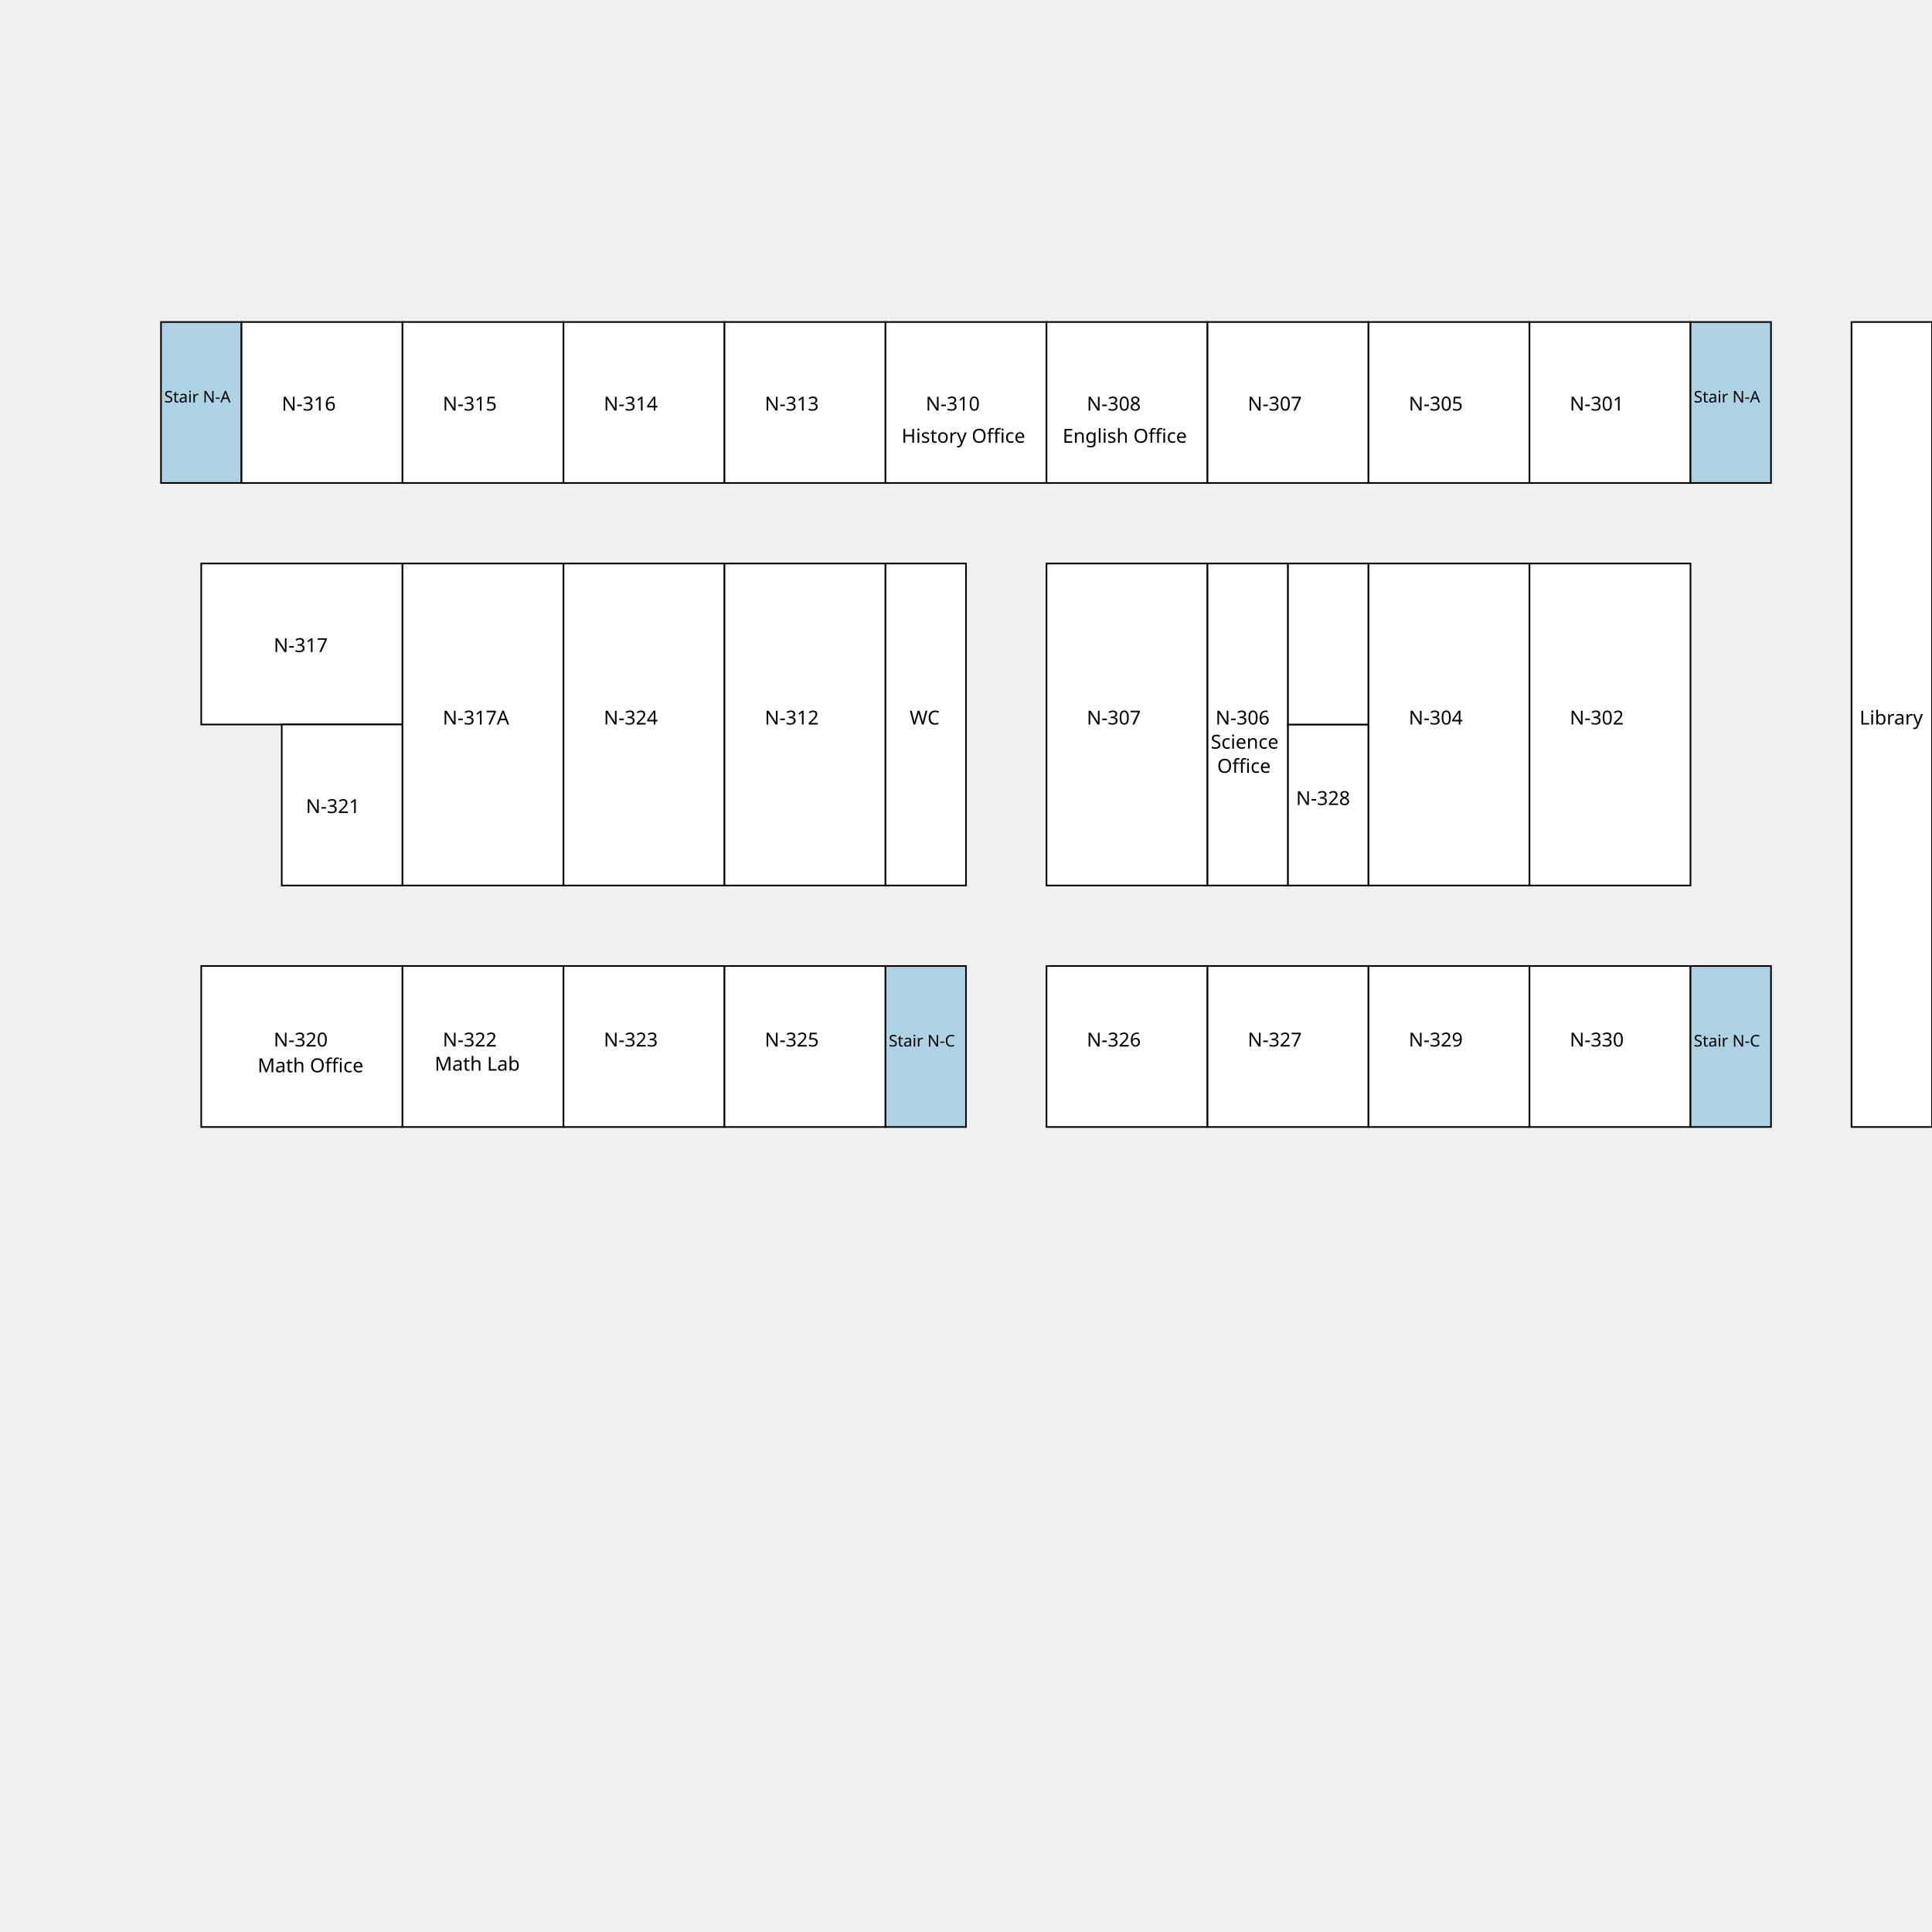
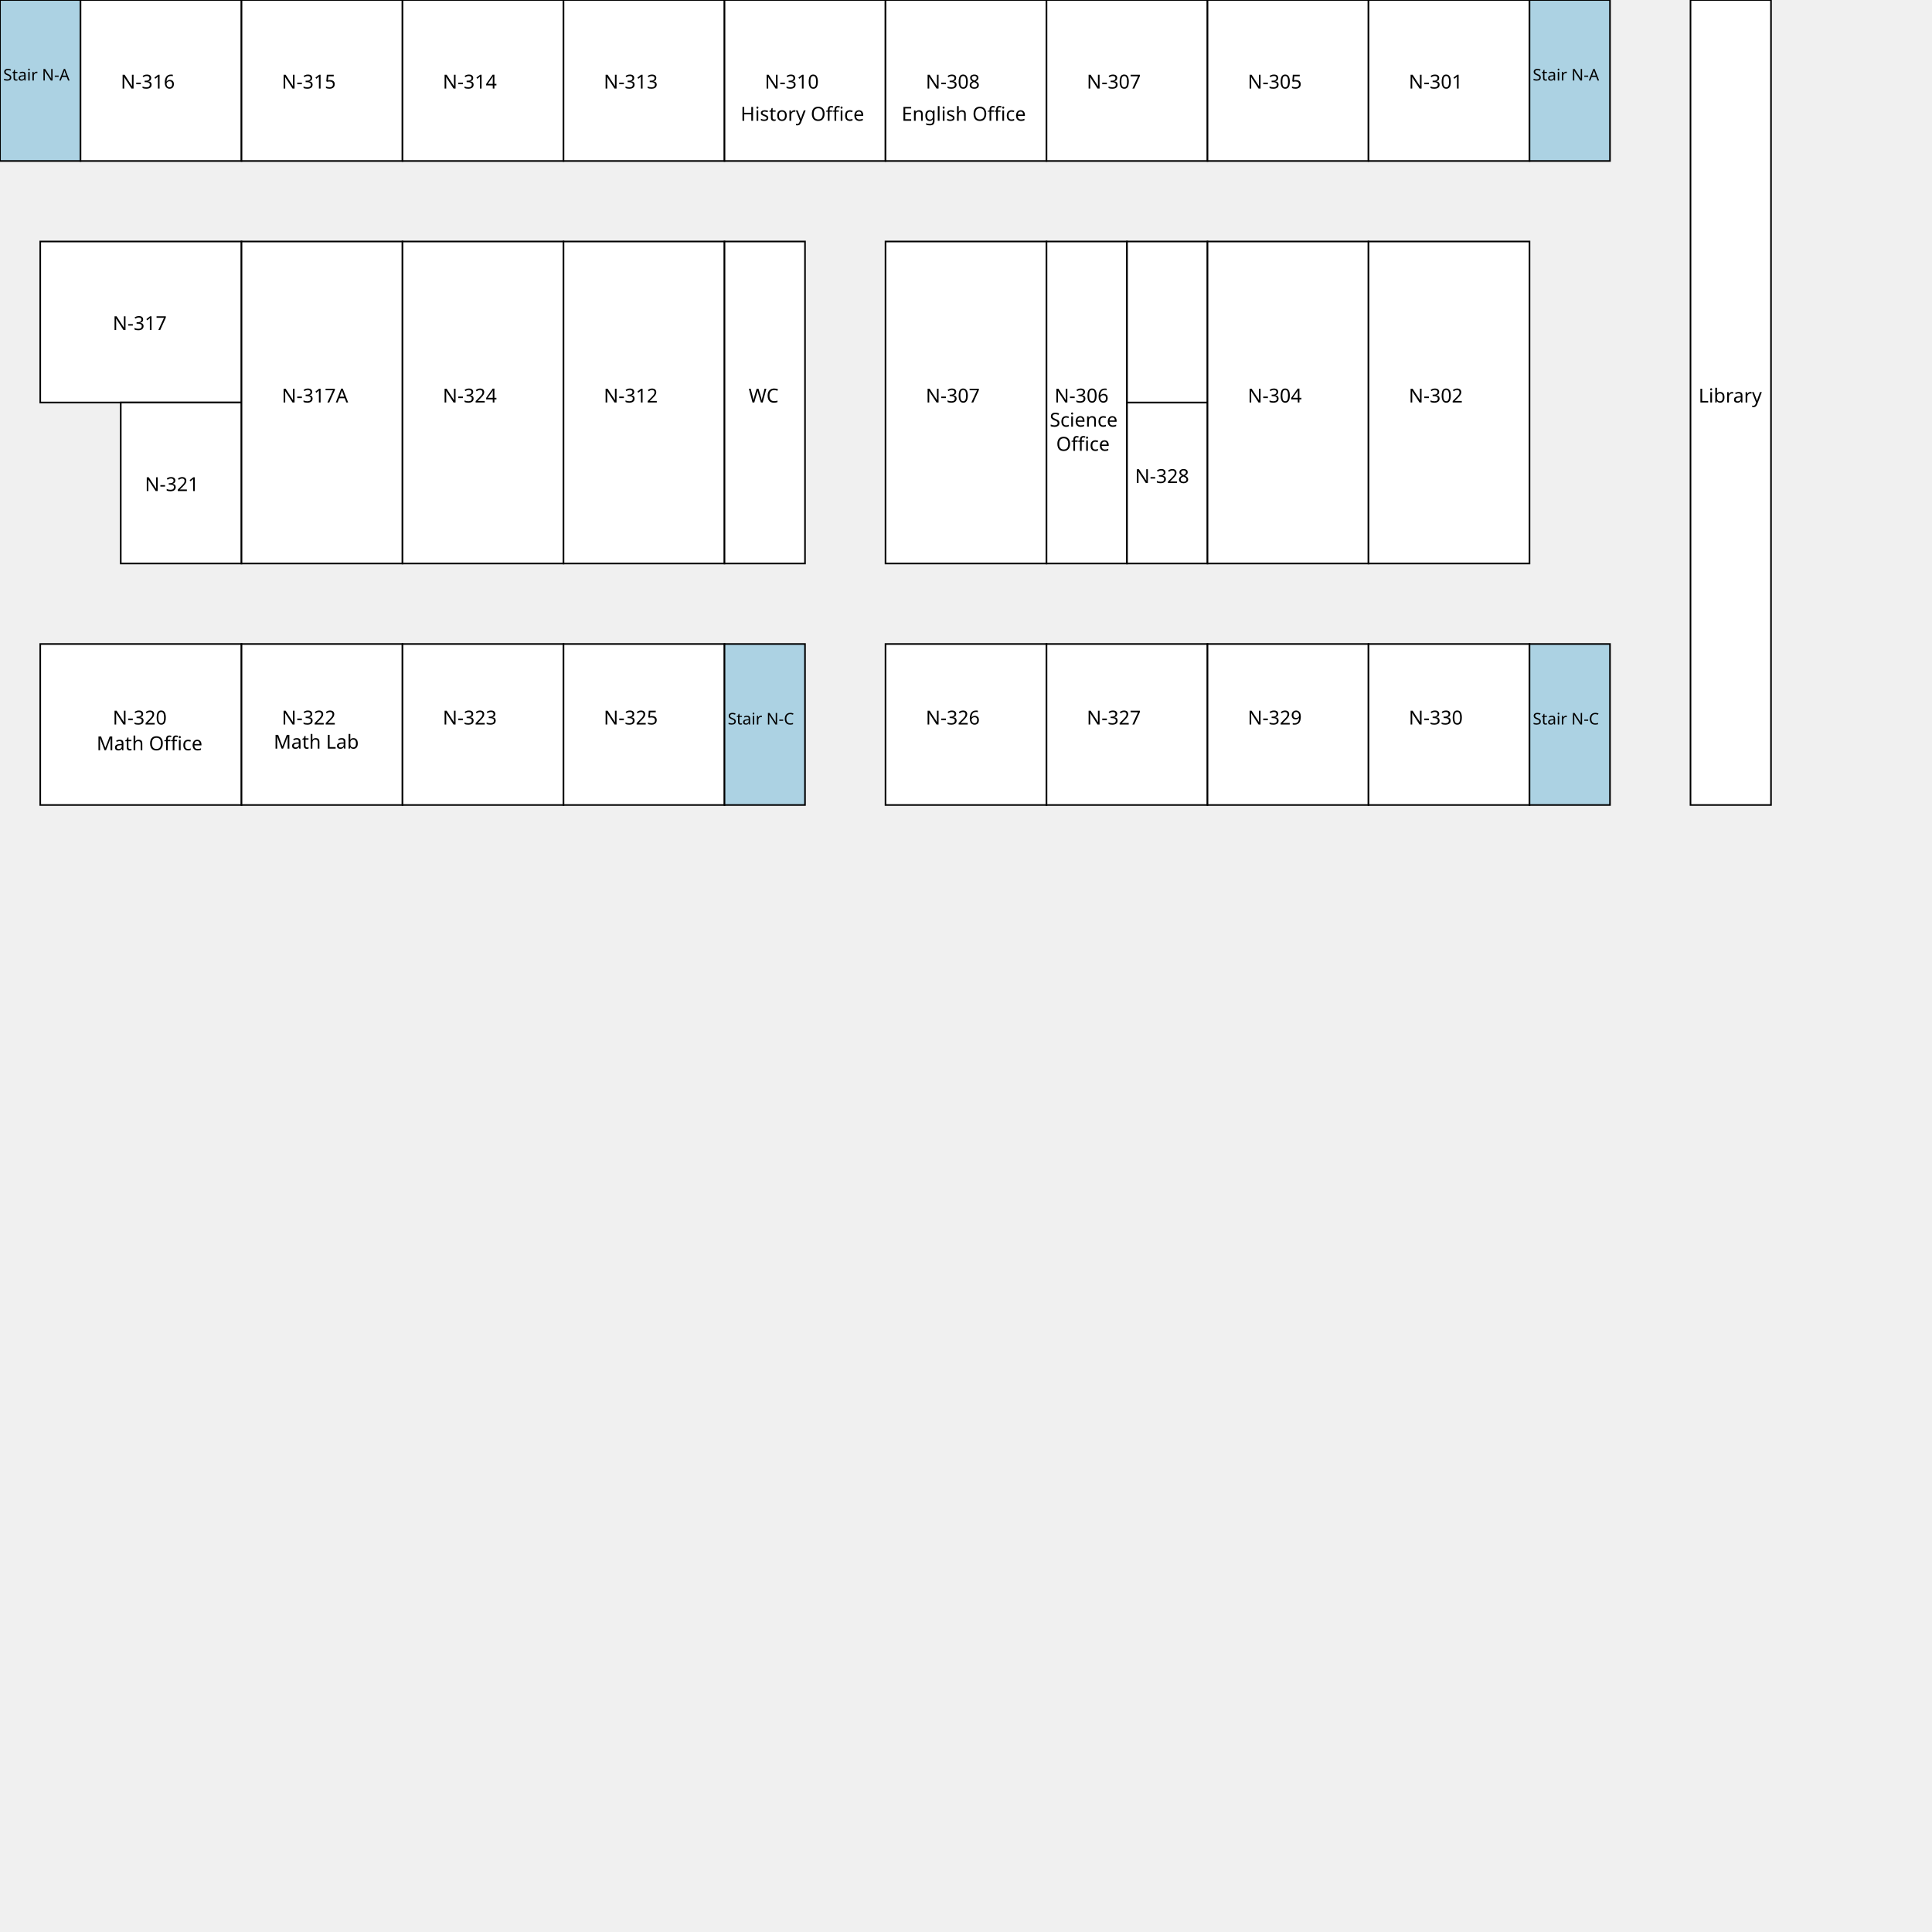
- <svg xmlns="http://www.w3.org/2000/svg" width="1000" height="1000" viewBox="0 0 1200 1000">
+ <svg xmlns="http://www.w3.org/2000/svg" width="1000" height="1000" viewBox="100 200 1200 1000">
  <style>
    .room:hover { fill: #c0f0b1; }
    .space:hover { fill: #fa9c8c; }
    /* Additional styles for hover effects would go here */
  </style>
  <path class="empty" id="Stair N-A" d="M 100,200 L 150,200 L 150,100 L 100,100 Z" stroke="black" fill="#acd2e3" />
  <text x="102" y="150" font-family="Verdana" font-size="10">Stair N-A</text>
  <path class="room" id="N-316" d="M 150,100 L 250,100 L 250,200 L 150,200 Z" stroke="black" fill="white" />
  <text x="175" y="155" font-family="Verdana" font-size="12">N-316</text>
  <path class="room" id="N-315" d="M 250,100 L 350,100 L 350,200 L 250,200 Z" stroke="black" fill="white" />
  <text x="275" y="155" font-family="Verdana" font-size="12">N-315</text>
  <path class="room" id="N-314" d="M 350,100 L 450,100 L 450,200 L 350,200 Z" stroke="black" fill="white" />
  <text x="375" y="155" font-family="Verdana" font-size="12">N-314</text>
  <path class="room" id="N-313" d="M 450,100 L 550,100 L 550,200 L 450,200 Z" stroke="black" fill="white" />
  <text x="475" y="155" font-family="Verdana" font-size="12">N-313</text>
  <path class="space" id="N-310" d="M 550,100 L 650,100 L 650,200 L 550,200 Z" stroke="black" fill="white" />
  <text x="575" y="155" font-family="Verdana" font-size="12">N-310</text>
  <text x="560" y="175" font-family="Verdana" font-size="12">History Office</text>
  <path class="space" id="N-308" d="M 650,100 L 750,100 L 750,200 L 650,200 Z" stroke="black" fill="white" />
  <text x="675" y="155" font-family="Verdana" font-size="12">N-308</text>
  <text x="660" y="175" font-family="Verdana" font-size="12">English Office</text>
  <path class="room" id="N-307" d="M 750,100 L 850,100 L 850,200 L 750,200 Z" stroke="black" fill="white" />
  <text x="775" y="155" font-family="Verdana" font-size="12">N-307</text>
  <path class="room" id="N-305" d="M 850,100 L 950,100 L 950,200 L 850,200 Z" stroke="black" fill="white" />
  <text x="875" y="155" font-family="Verdana" font-size="12">N-305</text>
  <path class="room" id="N-305" d="M 950,100 L 1050,100 L 1050,200 L 950,200 Z" stroke="black" fill="white" />
  <text x="975" y="155" font-family="Verdana" font-size="12">N-301</text>
  <path class="empty" id="Stair N-A" d="M 1050,200 L 1100,200 L 1100,100 L 1050,100 Z" stroke="black" fill="#acd2e3" />
  <text x="1052" y="150" font-family="Verdana" font-size="10">Stair N-A</text>
  <path class="room" id="N-317" d="M 125,250 L 250,250 L 250,350 L 125,350 Z" stroke="black" fill="white" />
  <text x="170" y="305" font-family="Verdana" font-size="12">N-317</text>
  <path class="space" id="N-321" d="M 175,350 L 250,350 L 250,450 L 175,450 Z" stroke="black" fill="white" />
  <text x="190" y="405" font-family="Verdana" font-size="12">N-321</text>
  <path class="room" id="N-317A" d="M 250,250 L 350,250 L 350,450 L 250,450 Z" stroke="black" fill="white" />
  <text x="275" y="350" font-family="Verdana" font-size="12">N-317A</text>
  <path class="room" id="N-324" d="M 350,250 L 450,250 L 450,450 L 350,450 Z" stroke="black" fill="white" />
  <text x="375" y="350" font-family="Verdana" font-size="12">N-324</text>
  <path class="room" id="N-312" d="M 450,250 L 550,250 L 550,450 L 450,450 Z" stroke="black" fill="white" />
  <text x="475" y="350" font-family="Verdana" font-size="12">N-312</text>
  <path class="space" id="Bathroom" d="M 550,250 L 600,250 L 600,450 L 550,450 Z" stroke="black" fill="white" />
  <text x="565" y="350" font-family="Verdana" font-size="12">WC</text>
  <path class="room" id="N-307" d="M 650,250 L 750,250 L 750,450 L 650,450 Z" stroke="black" fill="white" />
  <text x="675" y="350" font-family="Verdana" font-size="12">N-307</text>
  <path class="space" id="N-306" d="M 750,250 L 800,250 L 800,450 L 750,450 Z" stroke="black" fill="white" />
  <text x="755" y="350" font-family="Verdana" font-size="12">N-306</text>
  <text x="752" y="365" font-family="Verdana" font-size="12">Science</text>
  <text x="756" y="380" font-family="Verdana" font-size="12">Office</text>
  <path class="space" id="N-306" d="M 800,350 L 850,350 L 850,450 L 800,450 Z" stroke="black" fill="white" />
  <text x="805" y="400" font-family="Verdana" font-size="12">N-328</text>
  <path class="space" id="Bio" d="M 800,250 L 850,250 L 850,350 L 800,350 Z" stroke="black" fill="white" />
  <path class="room" id="N-304" d="M 850,250 L 950,250 L 950,450 L 850,450 Z" stroke="black" fill="white" />
  <text x="875" y="350" font-family="Verdana" font-size="12">N-304</text>
  <path class="room" id="N-307" d="M 950,250 L 1050,250 L 1050,450 L 950,450 Z" stroke="black" fill="white" />
  <text x="975" y="350" font-family="Verdana" font-size="12">N-302</text>
  <path class="space" id="N-320" d="M 125,500 L 250,500 L 250,600 L 125,600 Z" stroke="black" fill="white" />
  <text x="170" y="550" font-family="Verdana" font-size="12">N-320</text>
  <text x="160" y="566" font-family="Verdana" font-size="12">Math Office</text>
  <path class="space" id="N-322" d="M 250,500 L 350,500 L 350,600 L 250,600 Z" stroke="black" fill="white" />
  <text x="275" y="550" font-family="Verdana" font-size="12">N-322</text>
  <text x="270" y="565" font-family="Verdana" font-size="12">Math Lab</text>
  <path class="room" id="N-323" d="M 350,500 L 450,500 L 450,600 L 350,600 Z" stroke="black" fill="white" />
  <text x="375" y="550" font-family="Verdana" font-size="12">N-323</text>
  <path class="room" id="N-325" d="M 450,500 L 550,500 L 550,600 L 450,600 Z" stroke="black" fill="white" />
  <text x="475" y="550" font-family="Verdana" font-size="12">N-325</text>
  <path class="empty" id="Stair N-A" d="M 550,600 L 600,600 L 600,500 L 550,500 Z" stroke="black" fill="#acd2e3" />
  <text x="552" y="550" font-family="Verdana" font-size="10">Stair N-C</text>
  <path class="room" id="N-326" d="M 650,500 L 750,500 L 750,600 L 650,600 Z" stroke="black" fill="white" />
  <text x="675" y="550" font-family="Verdana" font-size="12">N-326</text>
  <path class="room" id="N-327" d="M 750,500 L 850,500 L 850,600 L 750,600 Z" stroke="black" fill="white" />
  <text x="775" y="550" font-family="Verdana" font-size="12">N-327</text>
  <path class="room" id="N-329" d="M 850,500 L 950,500 L 950,600 L 850,600 Z" stroke="black" fill="white" />
  <text x="875" y="550" font-family="Verdana" font-size="12">N-329</text>
  <path class="room" id="N-330" d="M 950,500 L 1050,500 L 1050,600 L 950,600 Z" stroke="black" fill="white" />
  <text x="975" y="550" font-family="Verdana" font-size="12">N-330</text>
  <path class="empty" id="Stair N-A" d="M 1050,600 L 1100,600 L 1100,500 L 1050,500 Z" stroke="black" fill="#acd2e3" />
  <text x="1052" y="550" font-family="Verdana" font-size="10">Stair N-C</text>
  <path class="space" id="Library" d="M 1150,100 L 1200,100 L 1200,600 L 1150,600 Z" stroke="black" fill="white" />
  <text x="1155" y="350" font-family="Verdana" font-size="12">Library</text>
</svg>
